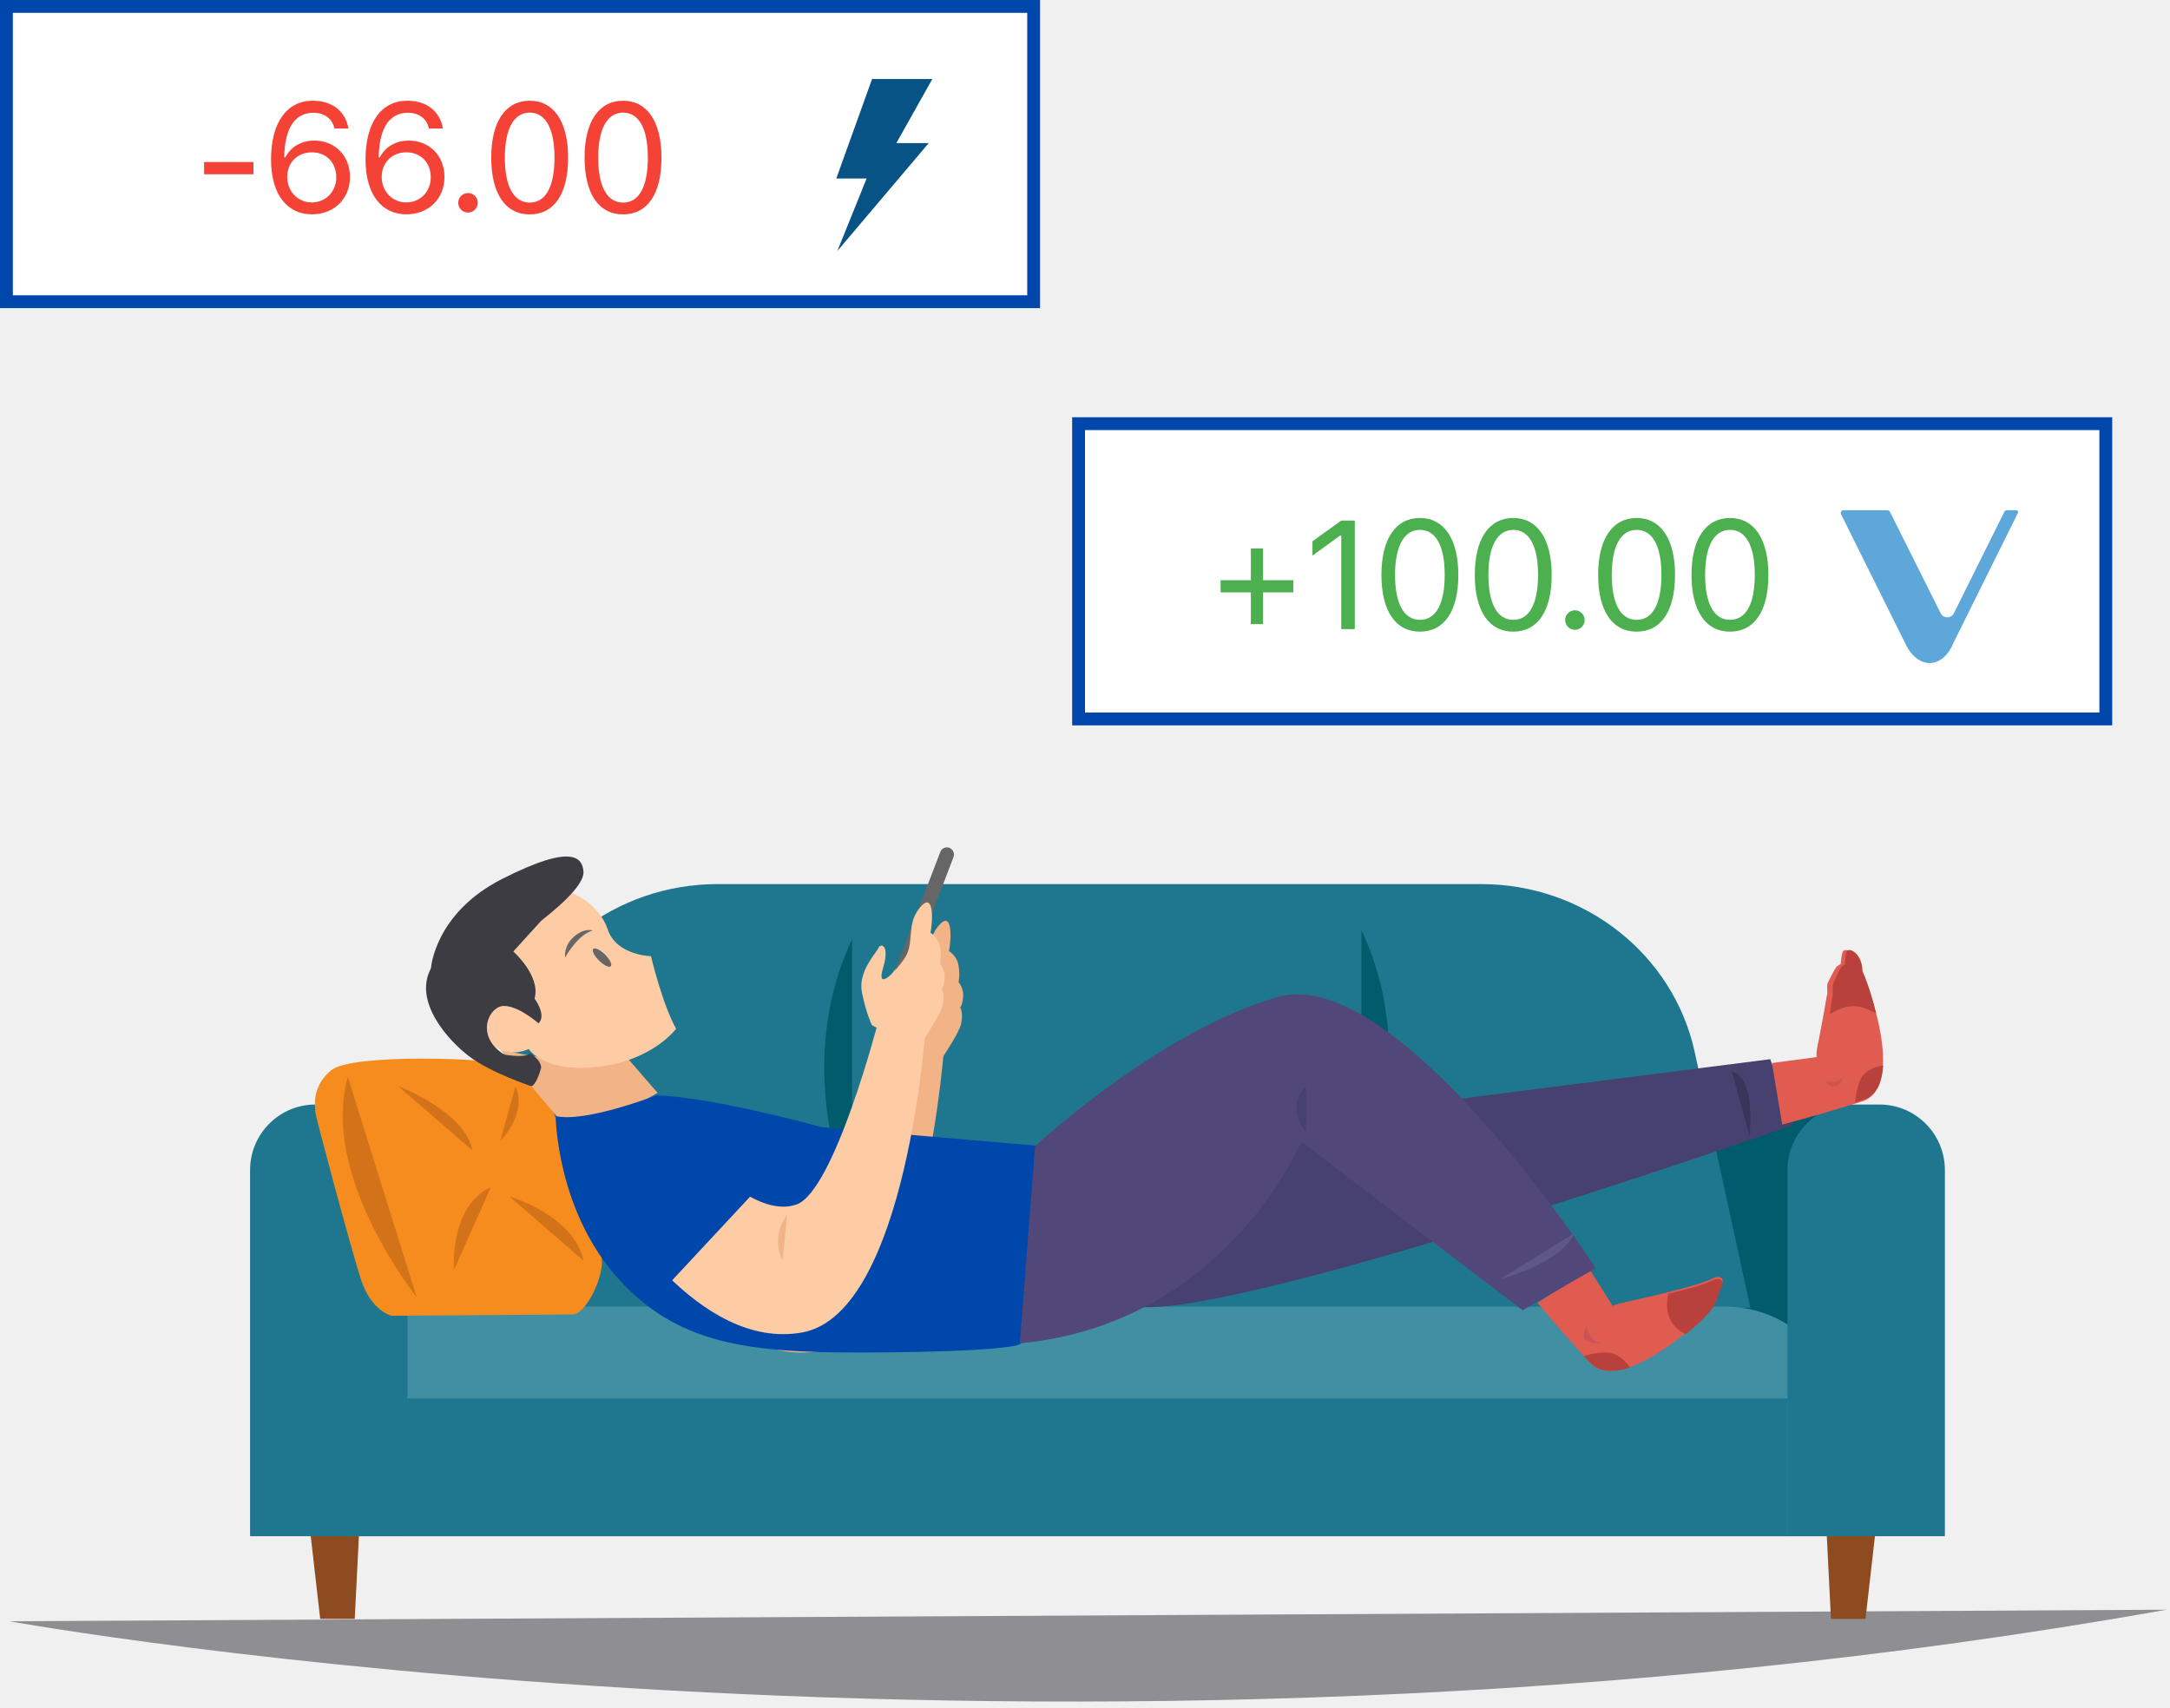
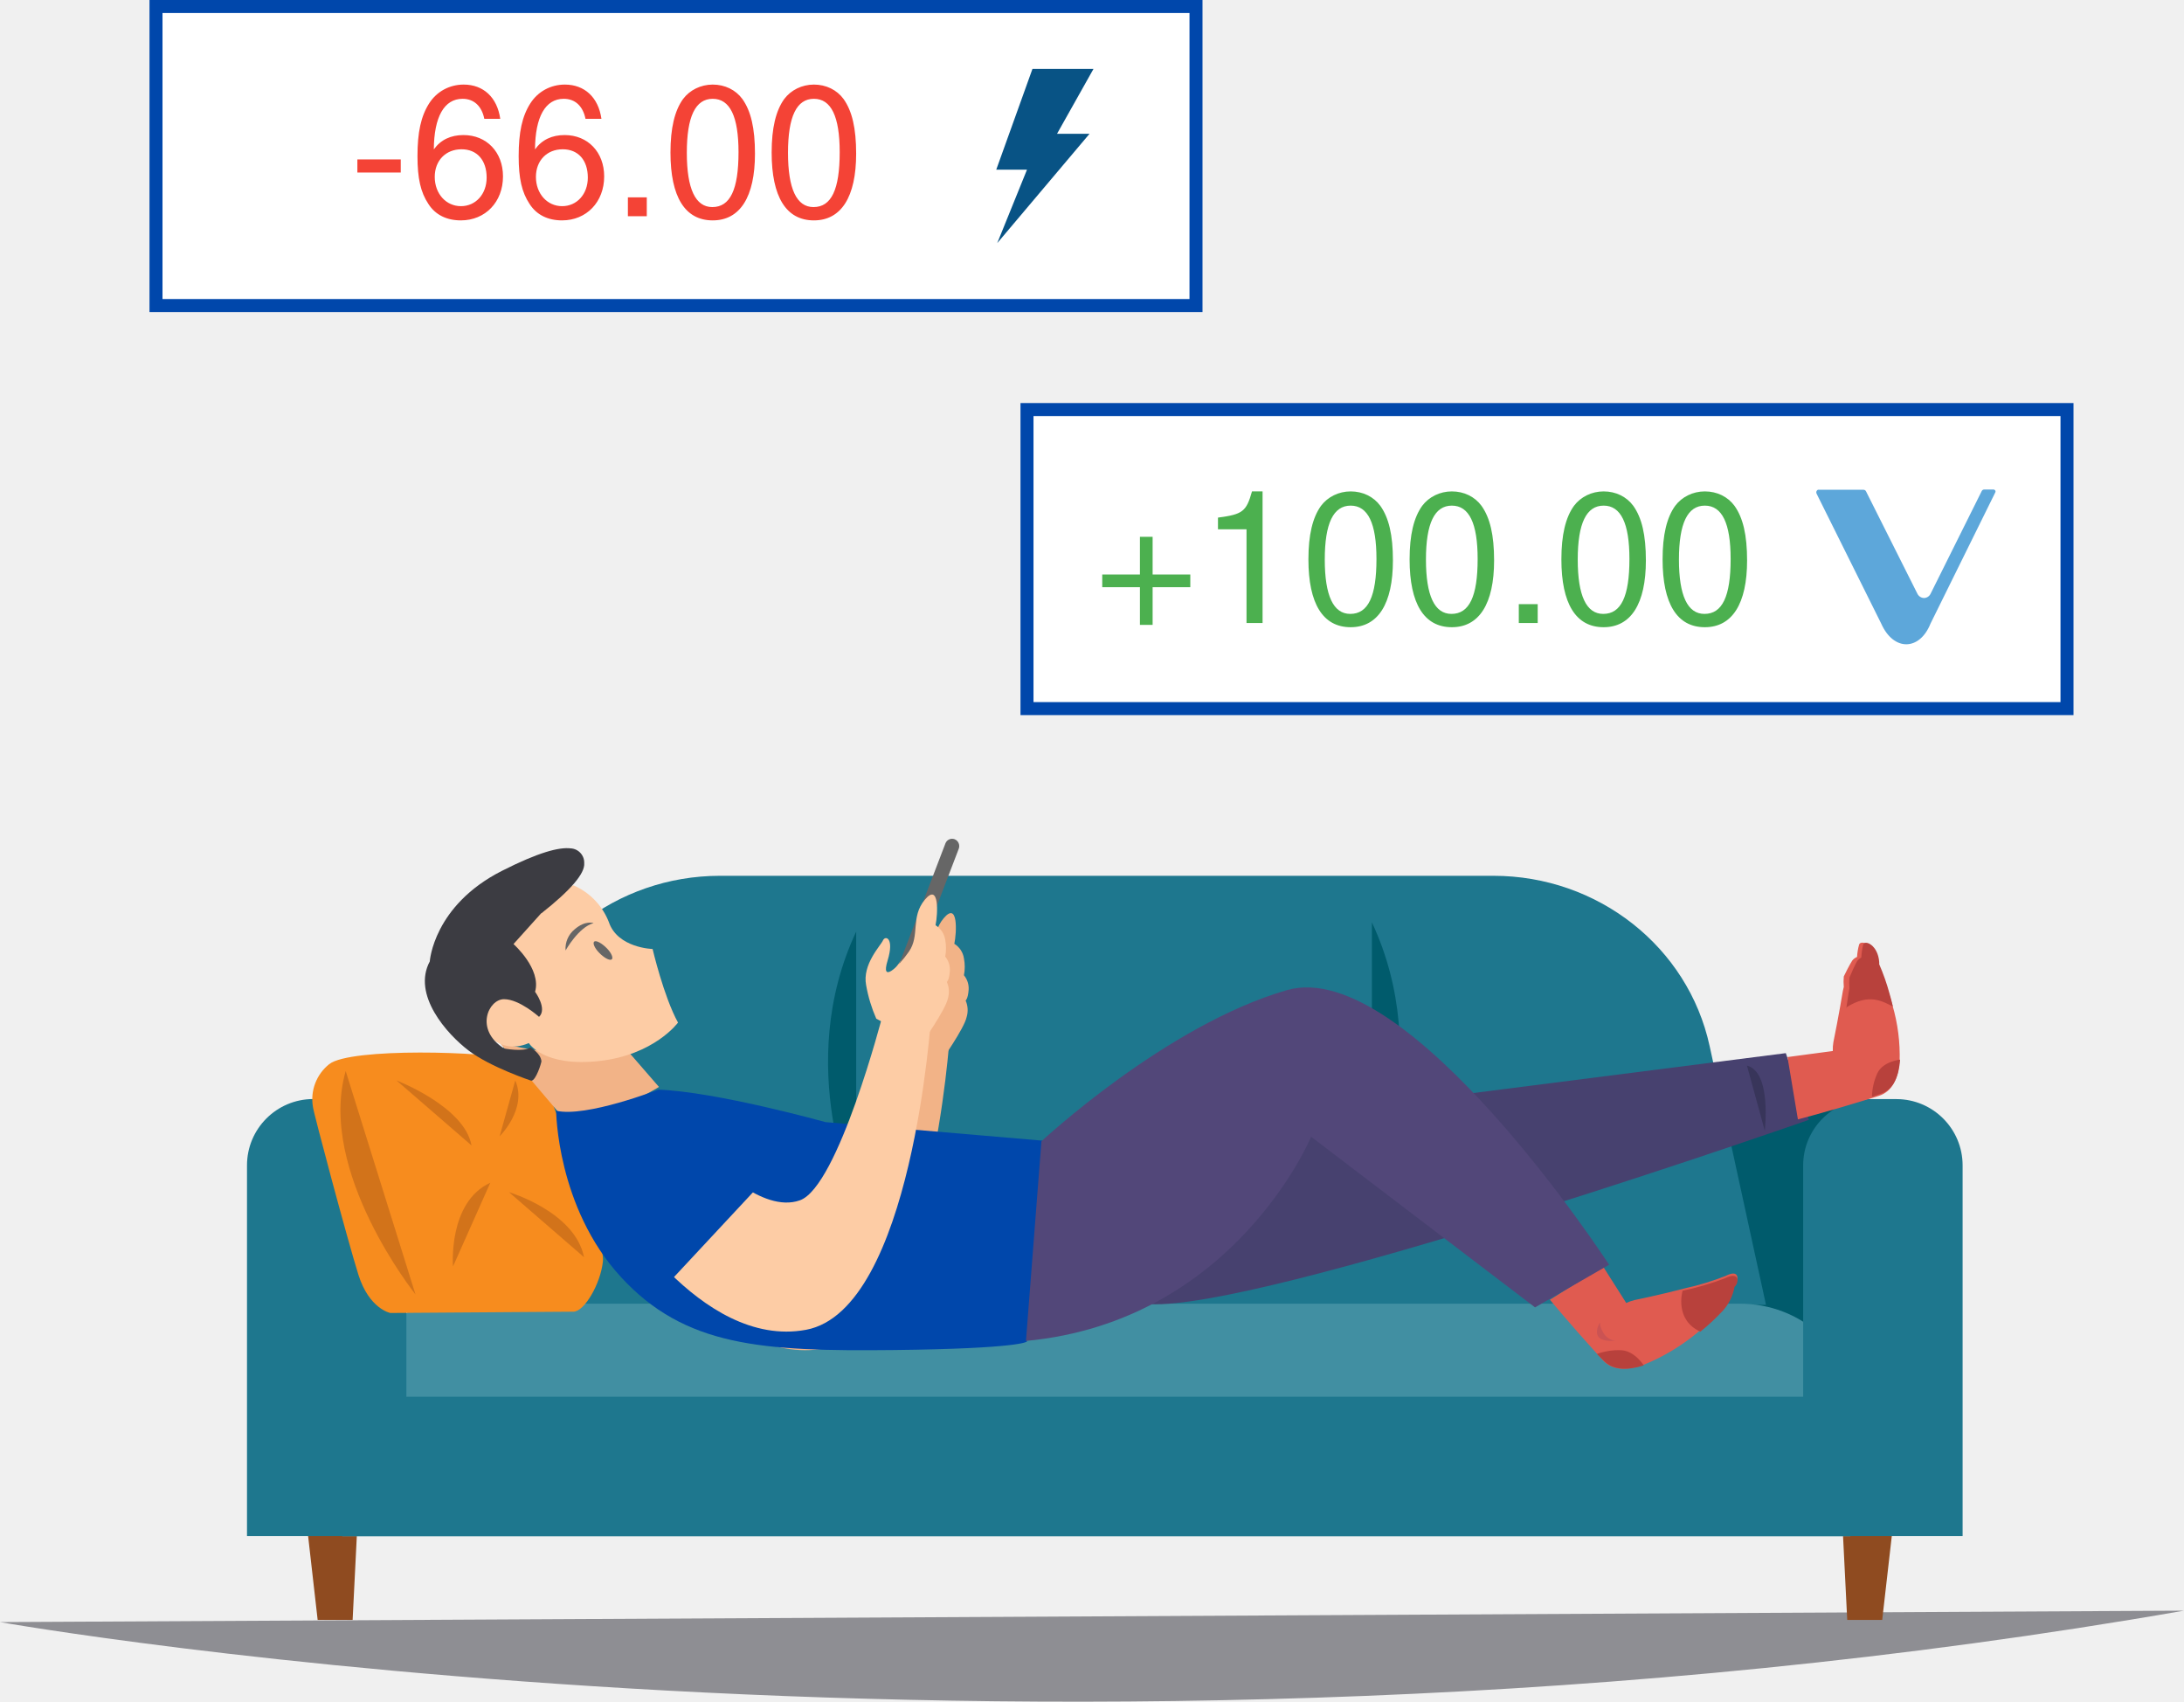
- <svg xmlns="http://www.w3.org/2000/svg" width="338" height="266" viewBox="0 0 338 266">
-   <g fill-rule="nonzero" fill="none">
-     <path d="M337.445 250.762l-336 1.795s161.649 29.317 336-1.795" fill="#8E8E93" />
-     <path d="M47.607 232.331l2.266 19.862h5.381l1.008-20.032-8.655.17zm245.232 0l-2.266 19.862h-5.381l-1.009-20.032 8.656.17z" fill="#8F4B20" />
-     <path fill="#005B6C" d="M287.43 172.344l-22-.784.867 33.431 21.133 8.569z" />
-     <path d="M69.245 203.723l9.36-40.258c3.5-15.052 17.27-25.742 33.16-25.742h118.949c16.063 0 29.935 10.92 33.259 26.183l8.67 39.817H69.245z" fill="#1E778E" />
-     <path d="M70.593 203.544H268.66c9.37 0 16.967 6.854 16.967 15.31v20.461h-232v-20.462c0-8.455 7.596-15.31 16.967-15.31" fill="#418FA2" />
-     <path d="M278.413 239.315V182.28c0-5.641 4.558-10.215 10.181-10.215h4.162c5.622 0 10.18 4.574 10.18 10.215v57.036h-24.523v-.001zm-214.938 0v-57.037c0-5.64-4.558-10.214-10.181-10.214h-4.161c-5.623 0-10.181 4.573-10.181 10.214v57.037h24.523z" fill="#1E778E" />
-     <path fill="#1E778E" d="M278.413 239.315h-215v-21.463h215z" />
-     <path d="M212.056 144.878v41.495s9.738-20.748 0-41.495m-79.339 1.431v41.495s-9.737-20.747 0-41.495" fill="#005B6C" />
-     <path d="M85.88 172.419s8.234 21.057 7.877 24.566c-.358 3.51-2.865 7.782-4.536 7.782l-28.169.207s-3.25-.618-4.907-5.882c-1.657-5.265-7.028-25.27-7.028-25.854 0-.585-.716-3.955 2.507-6.54 3.222-2.585 24.468-1.945 28.526-.713 2.973.903 4.132 2.25 5.73 6.434" fill="#F78C1E" />
-     <path d="M54.185 167.772l10.732 34.34s-15.15-18.93-10.732-34.34m19.388 11.447l-11.54-10.016s10.467 3.953 11.54 10.016m6.727-10.016l-2.4 8.585s4.302-4.25 2.4-8.585m-3.842 15.739l-5.74 12.878s-.8-9.884 5.74-12.878m14.425 11.448l-11.54-10.017s10.144 3.001 11.54 10.016" fill="#D2731A" />
-     <path d="M165.681 180.65s1.336 18.247-2.671 24.324l2.671-24.324z" fill="#47416F" />
-     <path d="M239.465 202.944s2.871 3.499 7.068 8.123c0 0 0 .006.005.011l1.1 1.198c1.432 1.565 3.663 1.56 6.104.73 3.11-1.06 6.564-3.455 9.153-5.646 1.455-1.236 2.639-2.406 3.335-3.235 0-.005.006-.005.012-.01 1.297-1.325 1.642-3.549 1.642-3.549.612-.5.895-2.471-1.416-1.28-.951.495-3.5 1.209-6.156 1.879l-.006.005c-3.789.956-7.81 1.824-7.81 1.824a6.638 6.638 0 0 0-1.29.45l-3.569-5.624-8.172 5.124z" fill="#E05B50" />
-     <path d="M262.597 207.836c1.536-1.255 2.784-2.444 3.519-3.287 0-.005.006-.005.012-.01 1.368-1.345 1.732-3.605 1.732-3.605.646-.508.944-2.511-1.493-1.3-1.004.502-3.692 1.227-6.494 1.908l-.006.005c-.06.212-1.23 4.492 2.73 6.29" fill="#B8413C" />
-     <path d="M249.562 209.233s-1.226-.04-1.886-1.195c-.66-1.155-.52-1.633-.52-1.633s-2.073 3.226 2.406 2.828" fill="#CB5353" />
-     <path d="M246.677 211.28s0 .005.006.01l1.1 1.095c1.433 1.432 3.665 1.427 6.107.668 0 0-1.4-2.25-3.484-2.347-2.091-.09-3.729.574-3.729.574" fill="#B8413C" />
-     <path d="M98.096 190.497s13.394 22.943 29.778 19.928c16.384-3.016 19.268-48.377 19.268-48.377h-7.474s-6.82 26.352-12.722 28.45c-5.9 2.097-13.507-6.15-13.507-6.15s-11.54-4.208-15.343 6.15" fill="#F2B387" />
-     <path d="M138.697 162.564s-.946-1.96-1.565-5.155c-.618-3.195 2.231-6.074 2.59-6.89.358-.817 1.792-.41.717 3.112-1.076 3.523 1.537 1.123 3.279-1.378 1.74-2.501.205-5.308 2.458-8.013 2.254-2.706 1.998 2.245 1.64 3.93 0 0 1.23.664 1.486 2.246.255 1.582 0 2.59 0 2.59s.819.88.716 2.259c-.102 1.378-.46 1.633-.46 1.633s.512.817.153 2.552c-.358 1.736-3.996 6.89-3.996 6.89l-7.018-3.776zm-41.653 1.48l5.38 6.197s-9.627 5.945-15.036 4.441L77.9 163.48s15.18 3.722 19.144.565" fill="#F2B387" />
-     <path d="M75.532 157.865c1.239-1.647 2.49-1.79 3.224-1.684-1.619-5.547-1.063-12.924 10.45-17.027 0 0 4.12 1.623 5.467 5.658 1.347 4.034 6.725 4.139 6.725 4.139s1.713 7.32 3.91 11.316c0 0-3.651 4.972-12.19 5.92-8.54.946-10.753-2.771-10.753-2.771-5.043 2.206-8.758-2.993-6.833-5.551" fill="#FDCCA5" />
-     <path d="M84.292 143.447l-4.342 4.773s4.316 3.823 3.317 7.338c0 0 1.934 2.611.61 3.858 0 0-3.049-2.712-5.384-2.713-2.335 0-4.583 4.68.034 7.578 0 0 3.036.59 4.062-.16 0 0 1.564.849 1.703 2.124.025.228-.839 2.958-1.567 2.958 0 0-6.232-2.066-9.617-4.623-3.385-2.557-8.745-8.598-5.985-13.725 0 0 .546-8.593 11.117-13.948 5.62-2.847 8.78-3.66 10.539-3.443 1.549.19 2.009 1.18 2.102 2.281.134 1.567-2.063 4.135-6.589 7.702z" fill="#3C3C42" />
-     <path d="M161.081 179.63L275.738 165l3.55 10.263s-78.544 27.5-99.568 28.348c-21.022.849-18.639-23.98-18.639-23.98" fill="#47416F" />
-     <path d="M102.23 170.634s-11.059 4.3-15.675 3.23c0 0 .086 14.792 9.94 25.544 9.855 10.752 21.74 11.482 41.963 11.26 19.591-.217 20.48-1.297 20.48-1.297l2.63-30.89-33.532-2.873s-16.838-4.7-25.807-4.974" fill="#0047AB" />
-     <path d="M161.219 178.558s19.176-17.887 37.765-23.244c18.588-5.356 49.578 42.237 49.578 42.237l-11.398 6.56-34.458-26.252s-11.777 28.387-43.864 31.408l2.377-30.709z" fill="#524779" />
-     <path d="M95.21 187.636s13.396 22.943 29.779 19.927c16.383-3.015 19.268-48.376 19.268-48.376h-7.475s-6.82 26.35-12.72 28.449c-5.902 2.097-13.508-6.15-13.508-6.15s-11.54-4.207-15.343 6.15" fill="#FDCCA5" />
-     <path d="M118.291 184.85l-14.747 15.832s-12.428-10.546-11.122-15.35c1.307-4.804 8.362-14.005 25.87-.483" fill="#0047AB" />
-     <path d="M139.185 154.815a1.092 1.092 0 0 0 1.426-.638l7.897-20.633a1.14 1.14 0 0 0-.621-1.465 1.09 1.09 0 0 0-1.426.638l-7.898 20.633a1.14 1.14 0 0 0 .622 1.465" fill="#666" />
-     <path d="M135.812 159.702s-.947-1.96-1.565-5.155c-.619-3.195 2.23-6.074 2.59-6.89.358-.817 1.792-.41.717 3.113-1.076 3.521 1.536 1.122 3.278-1.379 1.742-2.5.205-5.308 2.459-8.013s1.998 2.246 1.64 3.93c0 0 1.229.664 1.485 2.246.256 1.582 0 2.59 0 2.59s.82.88.717 2.259c-.103 1.378-.46 1.633-.46 1.633s.511.817.153 2.552c-.359 1.735-3.996 6.891-3.996 6.891l-7.018-3.777z" fill="#FDCCA5" />
-     <path d="M92.326 144.96s-1.25-.494-2.918.948c-1.67 1.442-1.393 3.262-1.393 3.262s1.966-3.603 4.31-4.21m.849 4.546c.726.768 1.58 1.24 1.908 1.055.328-.186.005-.958-.72-1.727-.726-.768-1.58-1.24-1.908-1.054-.328.185-.006.958.72 1.726" fill="#666" />
-     <path d="M203.401 169.203v7.154s-3.246-3.652 0-7.154" fill="#47416F" />
-     <path d="M122.619 189.235l-.732 7.154s-2.01-3.596.732-7.154" fill="#F2B387" />
-     <path d="M276 165.603l1.596 9.583s4.583-1.174 10.809-3.094h.011c.53-.17 1.072-.34 1.62-.509 2.113-.666 3.028-2.704 3.231-5.274.204-2.637-.337-5.839-1.106-8.696a46.23 46.23 0 0 0-.588-1.993c-.6-1.84-1.246-3.405-1.765-4.382v-.006c-.011-.107-.017-.209-.029-.31-.192-2.564-2.475-3.434-2.766-2.637-.17.474-.268 1.31-.32 1.914-.292.141-.594.327-.746.56-.338.513-1.176 2.162-1.293 2.444-.07.17-.052.994-.029 1.615a6.262 6.262 0 0 0-.14.6l.006.004c-.13.79-.266 1.579-.407 2.366a308.646 308.646 0 0 1-1.049 5.523c-.087.44-.11.915-.099 1.36l-6.936.932z" fill="#E05B50" />
-     <path d="M287.069 167.772s-.384.732-1.47.768c-1.085.036-1.416-.2-1.416-.2s1.906 2.278 2.886-.568" fill="#CB5353" />
-     <path d="M289 171.724s.004.002.011-.001l1.44-.503c1.88-.655 2.695-2.674 2.876-5.22 0 0-2.64.259-3.497 2.1-.855 1.848-.83 3.624-.83 3.624m-4-13.708c3.607-2.356 5.738-.864 7.213-.18a52.658 52.658 0 0 0-.525-2.04c-.536-1.883-1.113-3.483-1.576-4.483v-.006c-.01-.11-.015-.213-.026-.317-.171-2.624-2.21-3.513-2.47-2.699-.15.486-.239 1.34-.286 1.96-.26.143-.53.334-.665.571-.302.526-1.05 2.213-1.155 2.502-.062.173-.047 1.017-.026 1.652-.05.203-.092.407-.125.613l.005.006a221.76 221.76 0 0 1-.364 2.42" fill="#B8413C" />
-     <path d="M245.235 192.097l-11.54 7.154s9.32-2.293 11.54-7.154" fill="#5E5887" />
-     <path d="M269.758 166.91l2.74 10.016s1.1-8.984-2.74-10.016" fill="#38355A" />
-     <path stroke="#0047AB" stroke-width="2" fill="#FFF" d="M168 66h160v46H168z" />
-     <path d="M314.302 79.92l-10.017 20.194c-1.68 4.194-5.678 4.264-7.575 0l-9.95-20.007a.436.436 0 0 1 .397-.63h6.823c.167 0 .32.095.393.243l7.91 15.818c.192.386.59.631 1.024.631.435 0 .832-.245 1.024-.63l7.876-15.819a.443.443 0 0 1 .397-.244h1.42a.31.31 0 0 1 .219.09.304.304 0 0 1 .059.353v.001z" fill="#5DA7DA" />
-     <path d="M196.73 97.227V92.28h4.711v-1.898h-4.71v-4.945h-1.899v4.945h-4.71v1.898h4.71v4.946h1.898v.001zm14.296.773V81.09h-2.098l-4.5 3.234v2.227l4.3-3.117h.188V98h2.11zm10.146.398c3.797 0 5.977-3.21 5.977-8.824 0-5.601-2.215-8.883-5.977-8.883-3.785 0-6 3.27-6 8.848 0 5.625 2.192 8.86 6 8.86v-.001zm0-1.84c-2.496 0-3.879-2.496-3.879-7.019 0-4.465 1.407-6.996 3.88-6.996 2.472 0 3.855 2.508 3.855 6.996 0 4.535-1.36 7.02-3.856 7.02v-.001zm14.541 1.84c3.797 0 5.977-3.21 5.977-8.824 0-5.601-2.215-8.883-5.977-8.883-3.785 0-6 3.27-6 8.848 0 5.625 2.192 8.86 6 8.86v-.001zm0-1.84c-2.496 0-3.878-2.496-3.878-7.019 0-4.465 1.406-6.996 3.878-6.996 2.473 0 3.856 2.508 3.856 6.996 0 4.535-1.36 7.02-3.856 7.02v-.001zm9.596 1.56c.844 0 1.524-.692 1.524-1.524a1.52 1.52 0 0 0-1.524-1.524c-.832 0-1.523.68-1.523 1.524 0 .832.691 1.523 1.523 1.523v.001zm9.62.28c3.796 0 5.976-3.21 5.976-8.824 0-5.601-2.215-8.883-5.976-8.883-3.786 0-6 3.27-6 8.848 0 5.625 2.191 8.86 6 8.86v-.001zm0-1.84c-2.496 0-3.88-2.496-3.88-7.019 0-4.465 1.407-6.996 3.88-6.996 2.472 0 3.855 2.508 3.855 6.996 0 4.535-1.36 7.02-3.855 7.02v-.001zm14.54 1.84c3.798 0 5.977-3.21 5.977-8.824 0-5.601-2.215-8.883-5.976-8.883-3.785 0-6 3.27-6 8.848 0 5.625 2.191 8.86 6 8.86l-.001-.001zm0-1.84c-2.495 0-3.878-2.496-3.878-7.019 0-4.465 1.406-6.996 3.879-6.996 2.472 0 3.855 2.508 3.855 6.996 0 4.535-1.36 7.02-3.855 7.02l-.001-.001z" fill="#4CB04F" />
-     <g>
-       <path stroke="#0047AB" stroke-width="2" fill="#FFF" d="M1 1h160v46H1z" />
-       <path fill="#085385" d="M139.615 22.293h5.041L130.42 39.108l4.566-11.3h-4.725l5.572-15.495h9.388z" />
-       <path d="M39.478 27.152v-1.91H31.79v1.91h7.688zm9.104 6.235c3.468 0 5.93-2.426 5.93-5.825 0-3.28-2.333-5.66-5.555-5.66-2.016 0-3.668.961-4.5 2.602h-.188c.07-4.594 1.711-6.938 4.524-6.938 1.71 0 2.953.88 3.304 2.45h2.168c-.433-2.625-2.46-4.325-5.543-4.325-3.996 0-6.504 3.329-6.504 9.141 0 5.695 2.684 8.555 6.364 8.555zm-.024-1.852c-2.168 0-3.82-1.71-3.82-3.973 0-2.238 1.605-3.832 3.844-3.832 2.238 0 3.797 1.594 3.797 3.903 0 2.215-1.653 3.902-3.82 3.902h-.001zm14.74 1.852c3.47 0 5.93-2.426 5.93-5.825 0-3.28-2.332-5.66-5.554-5.66-2.016 0-3.668.961-4.5 2.602h-.188c.07-4.594 1.711-6.938 4.524-6.938 1.71 0 2.953.88 3.304 2.45h2.168c-.433-2.625-2.46-4.325-5.543-4.325-3.996 0-6.504 3.329-6.504 9.141 0 5.695 2.684 8.555 6.364 8.555h-.001zm-.023-1.852c-2.168 0-3.82-1.71-3.82-3.973 0-2.238 1.605-3.832 3.844-3.832 2.238 0 3.797 1.594 3.797 3.903 0 2.215-1.653 3.902-3.82 3.902h-.001zm9.62 1.582c.843 0 1.523-.691 1.523-1.523a1.52 1.52 0 0 0-1.523-1.524c-.832 0-1.524.68-1.524 1.524 0 .832.692 1.523 1.524 1.523zm9.619.281c3.797 0 5.976-3.21 5.976-8.824 0-5.601-2.214-8.883-5.976-8.883-3.785 0-6 3.27-6 8.848 0 5.625 2.191 8.86 6 8.86v-.001zm0-1.84c-2.496 0-3.88-2.495-3.88-7.019 0-4.465 1.407-6.996 3.88-6.996s3.855 2.508 3.855 6.996c0 4.535-1.36 7.02-3.855 7.02v-.001zm14.541 1.84c3.797 0 5.977-3.21 5.977-8.824 0-5.601-2.215-8.883-5.977-8.883-3.785 0-6 3.27-6 8.848 0 5.625 2.191 8.86 6 8.86v-.001zm0-1.84c-2.496 0-3.879-2.495-3.879-7.019 0-4.465 1.406-6.996 3.879-6.996s3.855 2.508 3.855 6.996c0 4.535-1.359 7.02-3.855 7.02v-.001z" fill="#F44336" />
-     </g>
-   </g>
+ <svg xmlns="http://www.w3.org/2000/svg" viewBox="0 0 336 261.76">
+   <path d="M336 247.76L0 249.52s161.65 28.68 336-1.76" fill="#8e8e93" />
+   <path d="M46.61 229.33l2.26 19.86h5.38l1-20zm245.23 0l-2.27 19.86h-5.38l-1-20z" fill="#8f4b20" />
+   <path d="M286.43 169.34l-22-.78.87 33.44 21.13 8.57z" fill="#005b6c" />
+   <path d="M68.25 200.72l9.36-40.25c3.5-15.06 17.27-25.75 33.15-25.75h119c16.07 0 29.94 10.92 33.26 26.19l8.67 39.81z" fill="#1e778e" />
+   <path d="M69.59 200.54h198.07c9.37 0 17 6.86 17 15.31v20.47h-232v-20.47c0-8.45 7.59-15.31 17-15.31" fill="#418fa2" />
+   <path d="M301.94 179.28v57H38v-57a10.2 10.2 0 0 1 10.18-10.22h4.16a10.2 10.2 0 0 1 10.18 10.22v35.57h214.89v-35.57a10.2 10.2 0 0 1 10.18-10.21h4.17a10.2 10.2 0 0 1 10.18 10.21z" fill="#1e778e" />
+   <path d="M211.06 141.88v41.49s9.73-20.75 0-41.49m-79.34 1.43v41.49s-9.74-20.74 0-41.49" fill="#005b6c" />
+   <path d="M84.88 169.42s8.23 21.06 7.88 24.57-2.87 7.78-4.54 7.78l-28.17.2s-3.25-.61-4.91-5.88-7-25.27-7-25.85a6.9 6.9 0 0 1 2.5-6.54c3.23-2.59 24.47-1.95 28.53-.71 3 .9 4.13 2.25 5.73 6.43" fill="#f78c1e" />
+   <path d="M53.19 164.77l10.73 34.34s-15.15-18.93-10.74-34.34m19.39 11.45L61 166.2s10.47 4 11.54 10m6.73-10l-2.4 8.59s4.3-4.25 2.4-8.59m-3.84 15.74l-5.74 12.88s-.8-9.88 5.74-12.88m14.42 11.45l-11.54-10s10.15 3 11.54 10" fill="#d2731a" />
+   <path d="M238.46 199.94s2.88 3.5 7.07 8.13l1.1 1.2c1.43 1.56 3.66 1.56 6.1.73a31.5 31.5 0 0 0 9.16-5.65 30.89 30.89 0 0 0 3.33-3.24 7.41 7.41 0 0 0 1.64-3.55c.62-.5.9-2.47-1.41-1.28a40.72 40.72 0 0 1-6.16 1.88c-3.79 1-7.81 1.82-7.81 1.82a7 7 0 0 0-1.29.45l-3.57-5.62-8.17 5.12z" fill="#e05b50" />
+   <path d="M261.6 204.84a32.71 32.71 0 0 0 3.52-3.29 7.4 7.4 0 0 0 1.73-3.61c.65-.5.94-2.51-1.49-1.3a43.15 43.15 0 0 1-6.5 1.91c-.06.21-1.23 4.49 2.73 6.29" fill="#b8413c" />
+   <path d="M248.56 206.23a2.41 2.41 0 0 1-1.88-1.19c-.66-1.16-.52-1.64-.52-1.64s-2.08 3.23 2.4 2.83" fill="#cb5353" />
+   <path d="M245.68 208.28l1.1 1.09c1.44 1.44 3.67 1.43 6.11.67 0 0-1.4-2.25-3.48-2.34a9.88 9.88 0 0 0-3.73.57" fill="#b8413c" />
+   <path d="M97.1 187.5s13.39 22.94 29.77 19.92 19.27-48.37 19.27-48.37h-7.47S131.85 185.4 126 187.5s-13.51-6.15-13.51-6.15-11.54-4.21-15.34 6.15" fill="#f2b387" />
+   <path d="M137.7 159.56a22.94 22.94 0 0 1-1.57-5.15c-.62-3.2 2.23-6.08 2.59-6.89s1.79-.41.72 3.11 1.54 1.12 3.28-1.38.2-5.31 2.46-8 2 2.24 1.64 3.93a3.2 3.2 0 0 1 1.48 2.25 6.87 6.87 0 0 1 0 2.59 3.17 3.17 0 0 1 .72 2.25c-.1 1.38-.46 1.64-.46 1.64a3.66 3.66 0 0 1 .15 2.55c-.36 1.74-4 6.89-4 6.89l-7-3.78zM96 161l5.38 6.2s-9.62 5.95-15 4.44l-9.49-11.2S92.08 164.2 96 161" fill="#f2b387" />
+   <path d="M74.53 154.87c1.24-1.65 2.49-1.79 3.23-1.69-1.62-5.55-1.07-12.92 10.45-17a10.19 10.19 0 0 1 5.46 5.66c1.35 4 6.73 4.14 6.73 4.14s1.71 7.32 3.91 11.32c0 0-3.65 5-12.19 5.92s-10.76-2.77-10.76-2.77c-5 2.2-8.75-3-6.83-5.56" fill="#fdcca5" />
+   <path d="M83.29 140.45L79 145.22s4.32 3.82 3.32 7.34c0 0 1.93 2.61.61 3.86 0 0-3-2.72-5.39-2.72s-4.58 4.68 0 7.58c0 0 3 .59 4.06-.16 0 0 1.56.85 1.7 2.12 0 .23-.84 3-1.57 3 0 0-6.23-2.06-9.61-4.62s-8.75-8.6-6-13.73c0 0 .55-8.59 11.12-13.94 5.62-2.85 8.78-3.66 10.54-3.45a2.2 2.2 0 0 1 2.1 2.28q.2 2.35-6.59 7.71z" fill="#3c3c42" />
+   <path d="M160.08 176.63L274.74 162l3.55 10.26s-78.55 27.5-99.57 28.35-18.64-24-18.64-24z" fill="#47416f" />
+   <path d="M101.23 167.63s-11.06 4.3-15.67 3.23c0 0 .08 14.8 9.94 25.55s21.74 11.48 42 11.26c19.59-.22 20.48-1.3 20.48-1.3l2.63-30.89-33.61-2.87s-16.84-4.7-25.81-5" fill="#0047ab" />
+   <path d="M160.22 175.56s19.17-17.89 37.76-23.25 49.58 42.24 49.58 42.24l-11.4 6.56-34.45-26.25s-11.78 28.39-43.87 31.41z" fill="#524779" />
+   <path d="M94.21 184.64s13.4 22.94 29.78 19.92 19.27-48.37 19.27-48.37h-7.48s-6.82 26.35-12.72 28.45-13.51-6.15-13.51-6.15-11.55-4.21-15.34 6.15" fill="#fdcca5" />
+   <path d="M117.29 181.85l-14.75 15.83s-12.42-10.54-11.12-15.35 8.36-14 25.87-.48" fill="#0047ab" />
+   <path d="M138.18 151.82a1.1 1.1 0 0 0 1.42-.62l7.9-20.64a1.14 1.14 0 0 0-.62-1.46 1.1 1.1 0 0 0-1.42.61l-7.9 20.63a1.15 1.15 0 0 0 .62 1.47" fill="#666" />
+   <path d="M134.81 156.7a22.67 22.67 0 0 1-1.56-5.15c-.62-3.2 2.23-6.08 2.59-6.89s1.79-.41.71 3.11 1.54 1.12 3.28-1.38.21-5.31 2.46-8 2 2.24 1.64 3.93a3.23 3.23 0 0 1 1.49 2.24 7.12 7.12 0 0 1 0 2.59 3.15 3.15 0 0 1 .71 2.26c-.1 1.38-.46 1.64-.46 1.64a3.69 3.69 0 0 1 .16 2.55c-.36 1.73-4 6.89-4 6.89l-7-3.78z" fill="#fdcca5" />
+   <path d="M91.33 142s-1.25-.49-2.92.95a3.83 3.83 0 0 0-1.4 3.26s2-3.6 4.31-4.21m.85 4.55c.73.76 1.58 1.24 1.91 1.05s0-1-.72-1.73-1.58-1.24-1.91-1.05 0 1 .72 1.73" fill="#666" />
+   <path d="M275 162.6l1.6 9.59s4.58-1.18 10.8-3.1l1.62-.51c2.11-.66 3-2.7 3.23-5.27a27.59 27.59 0 0 0-1.11-8.7c-.18-.67-.38-1.33-.59-2a29.67 29.67 0 0 0-1.76-4.38v-.31c-.19-2.56-2.48-3.43-2.77-2.63a9 9 0 0 0-.32 1.91 1.86 1.86 0 0 0-.74.56c-.34.51-1.18 2.16-1.3 2.44a8.54 8.54 0 0 0 0 1.62c-.05.2-.1.4-.14.6-.13.79-.27 1.58-.41 2.37q-.49 2.76-1.05 5.52a6.22 6.22 0 0 0-.09 1.36l-6.94.93z" fill="#e05b50" />
+   <path d="M288 168.72l1.44-.5c1.88-.66 2.7-2.67 2.88-5.22 0 0-2.64.26-3.5 2.1a9.18 9.18 0 0 0-.83 3.62M284 155c3.61-2.36 5.74-.87 7.21-.18-.16-.69-.33-1.37-.52-2a32.36 32.36 0 0 0-1.58-4.49v-.32c-.17-2.62-2.21-3.51-2.47-2.7a11.1 11.1 0 0 0-.29 2 1.68 1.68 0 0 0-.66.57c-.31.53-1.05 2.22-1.16 2.5a10 10 0 0 0 0 1.66 6 6 0 0 0-.12.61c-.11.8-.23 1.61-.36 2.41" fill="#b8413c" />
+   <path d="M268.76 163.91l2.74 10s1.1-9-2.74-10" fill="#38355a" />
+   <path d="M158 63h160v46H158z" fill="#fff" stroke="#0047ab" stroke-width="2" />
+   <path d="M297 95.93c-1.68 4.2-5.68 4.27-7.58 0l-9.95-20a.44.44 0 0 1 .2-.59.45.45 0 0 1 .2 0h6.82a.42.42 0 0 1 .39.24L295 91.36a1.17 1.17 0 0 0 1 .63 1.15 1.15 0 0 0 1-.63l7.88-15.82a.42.42 0 0 1 .39-.24h1.42a.29.29 0 0 1 .22.09.29.29 0 0 1 .06.35L297 95.93z" fill="#5da7da" />
+   <path d="M24 1h160v46H24z" fill="#fff" stroke="#0047ab" stroke-width="2" />
+   <path d="M162.62 20.58h5l-14.2 16.82L158 26.1h-4.73l5.57-15.5h9.39z" fill="#085385" />
+   <text transform="translate(53.7 33.26)" font-size="28" fill="#f44336" font-family="Helvetica">-66.00</text>
+   <text transform="translate(168.17 95.84)" font-size="28" fill="#4cb04f" font-family="Helvetica">+100.00</text>
</svg>
